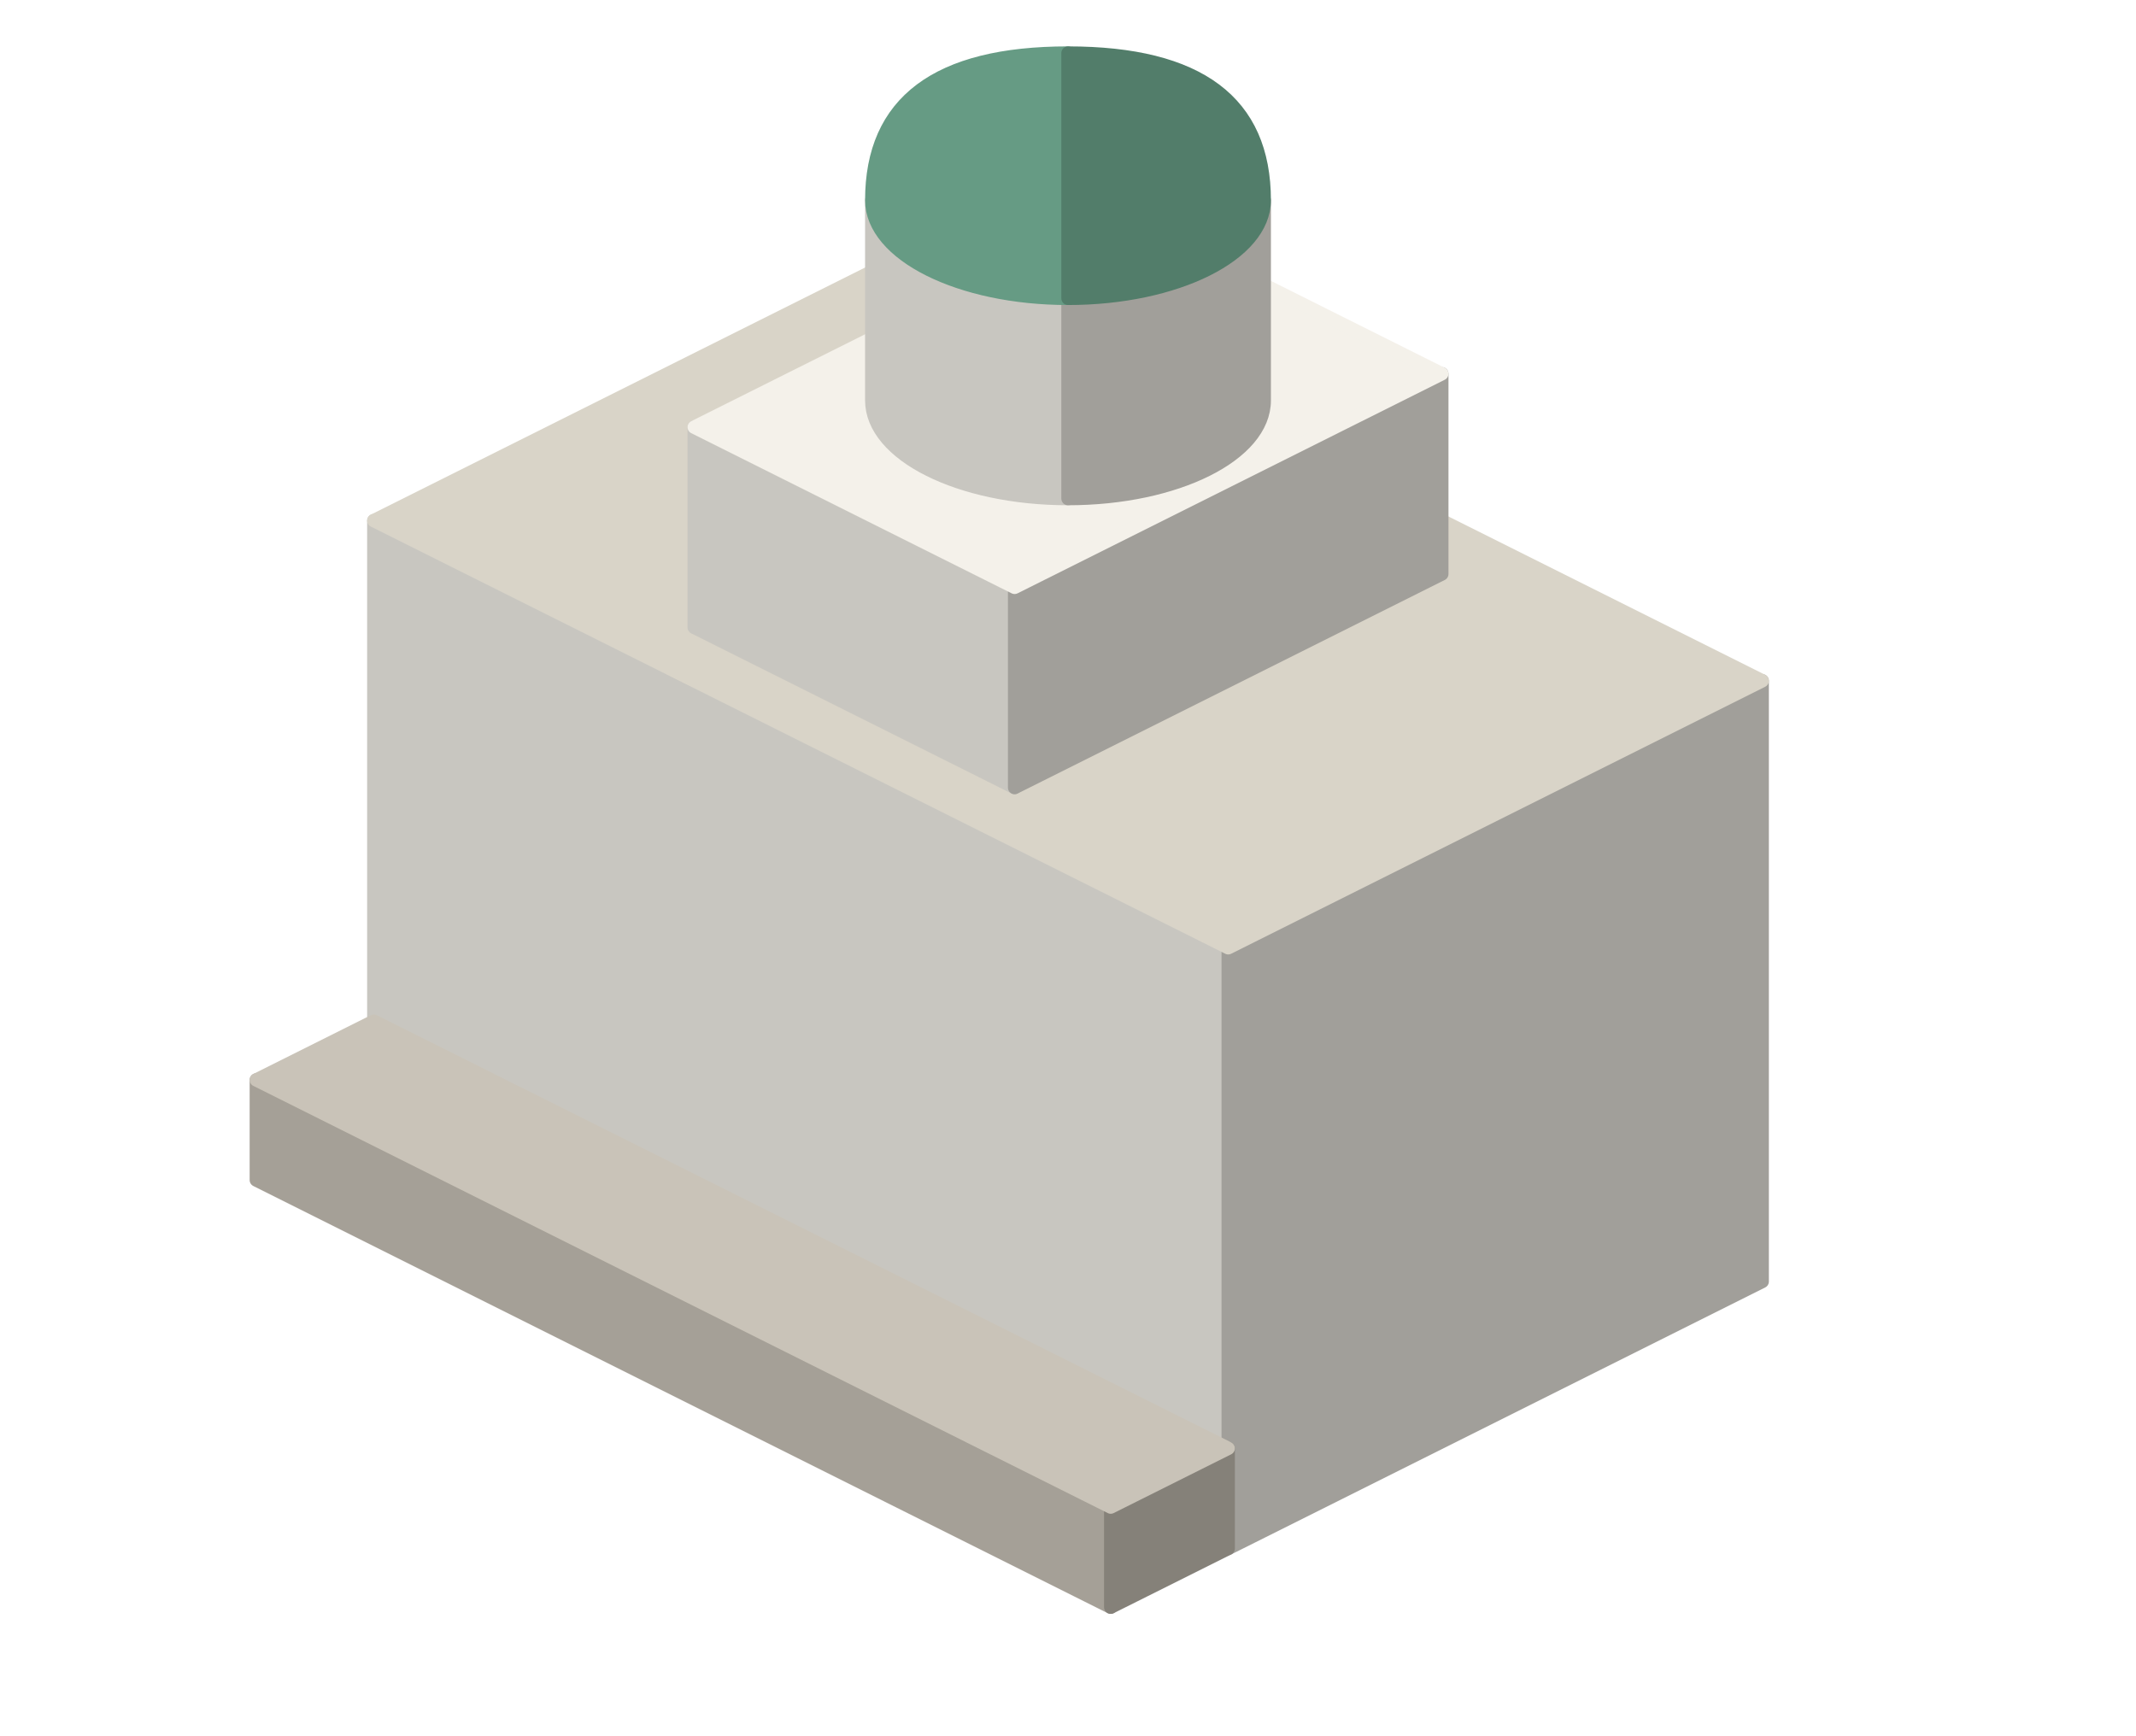
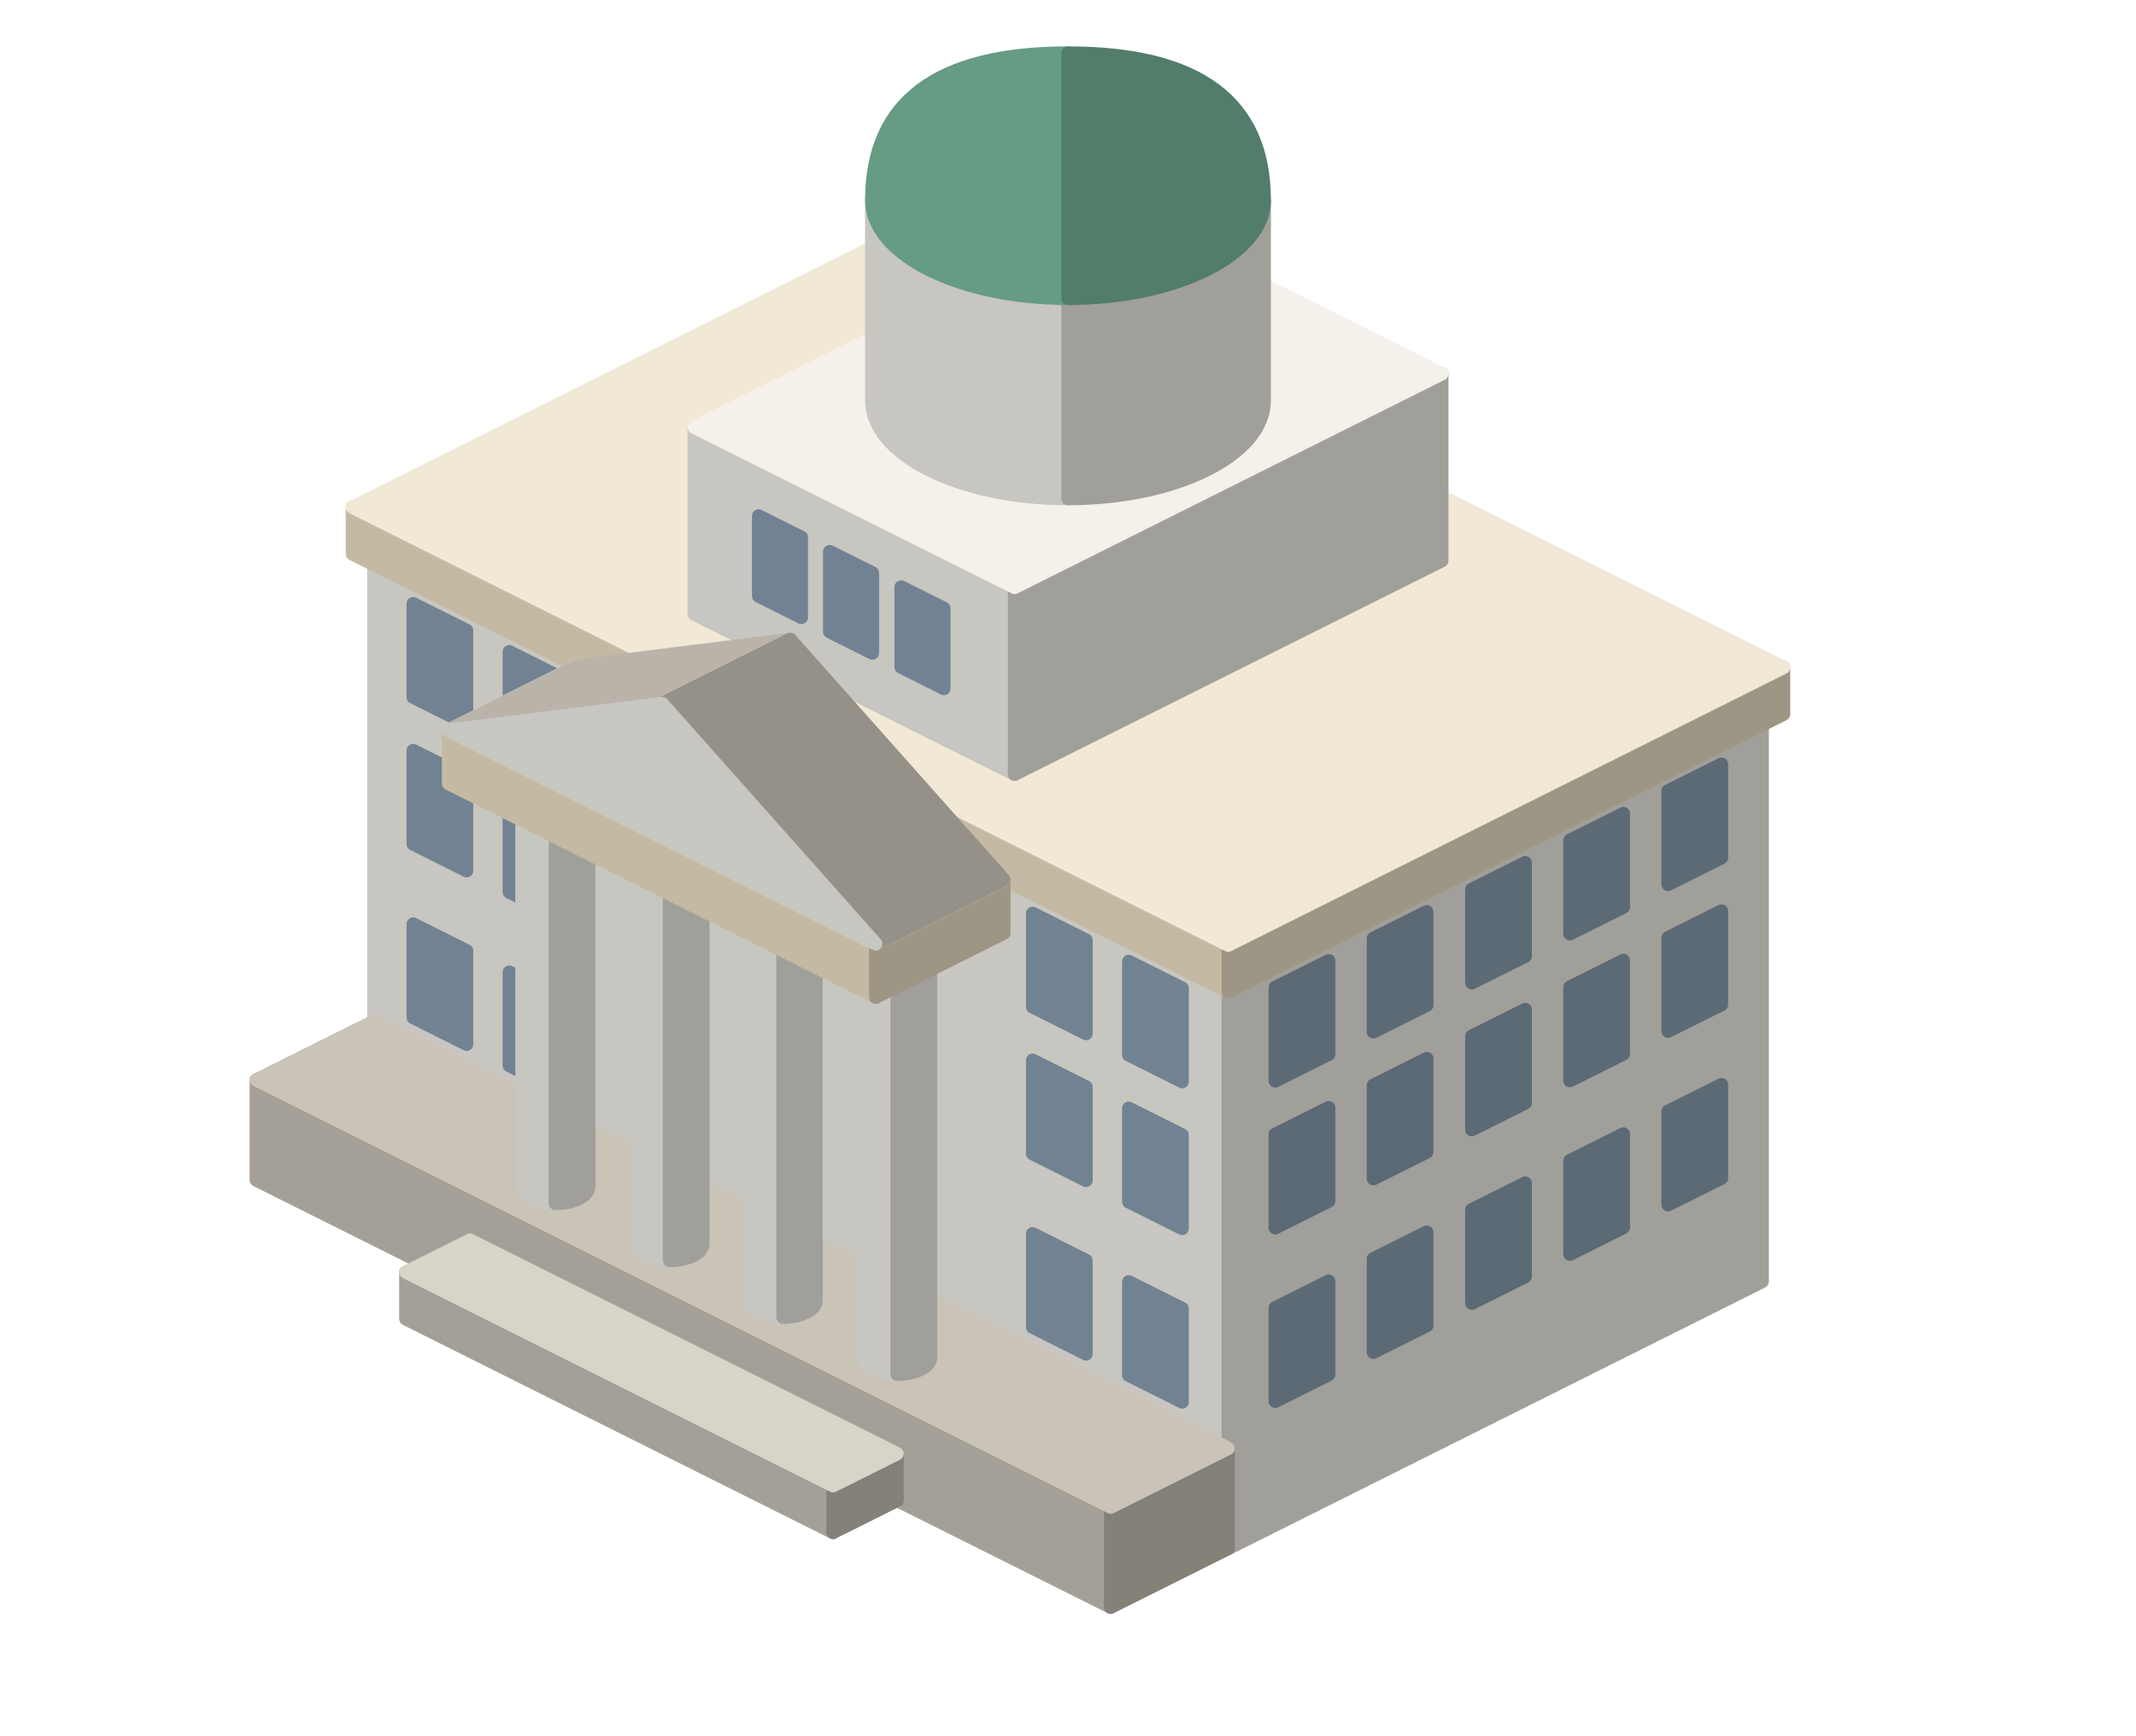
<svg xmlns="http://www.w3.org/2000/svg" width="64" height="52" viewBox="0 0 64 52">
  <g transform="translate(0 20)" stroke-linejoin="round" stroke-width="0.4">
-     <polygon points="11.20,13.60 36.80,26.40 36.80,8.40 11.20,-4.40" fill="#c8c6c0" stroke="#c8c6c0" />
-     <polygon points="52.80,18.40 36.80,26.40 36.80,8.40 52.80,0.40" fill="#a19f9a" stroke="#a19f9a" />
-     <polygon points="27.20,-12.40 52.80,0.40 36.80,8.40 11.20,-4.40" fill="#d9d4c8" stroke="#d9d4c8" />
-     <polygon points="20.80,-1.20 30.40,3.60 30.40,-2.40 20.80,-7.20" fill="#c8c6c0" stroke="#c8c6c0" />
-     <polygon points="43.20,-2.80 30.40,3.60 30.40,-2.40 43.20,-8.80" fill="#a19f9a" stroke="#a19f9a" />
+     <polygon points="11.20,13.60 36.80,26.40 36.80,9.40 11.20,-3.40" fill="#c8c6c0" stroke="#c8c6c0" />
+     <polygon points="52.80,18.40 36.80,26.40 36.80,9.40 52.80,1.40" fill="#a19f9a" stroke="#a19f9a" />
+     <polygon points="27.20,-11.40 52.80,1.40 36.80,9.40 11.20,-3.40" fill="#d9d4c8" stroke="#d9d4c8" />
+     <polygon points="12.38,10.49 13.98,11.29 13.98,8.49 12.38,7.69" fill="#718392" stroke="#718392" />
+     <polygon points="12.38,5.29 13.98,6.09 13.98,3.29 12.38,2.49" fill="#718392" stroke="#718392" />
+     <polygon points="12.38,0.89 13.98,1.69 13.98,-1.11 12.38,-1.91" fill="#718392" stroke="#718392" />
+     <polygon points="10.56,-3.40 36.80,9.72 36.80,8.32 10.56,-4.80" fill="#c4baa4" stroke="#c4baa4" />
+     <polygon points="53.44,1.40 36.80,9.72 36.80,8.32 53.44,0.00" fill="#9e9684" stroke="#9e9684" />
+     <polygon points="27.20,-13.12 53.44,0.00 36.80,8.32 10.56,-4.80" fill="#f1e9d6" stroke="#f1e9d6" />
+     <polygon points="20.80,-1.60 30.40,3.20 30.40,-2.40 20.80,-7.20" fill="#c8c6c0" stroke="#c8c6c0" />
+     <polygon points="43.20,-3.20 30.40,3.20 30.40,-2.40 43.20,-8.80" fill="#a19f9a" stroke="#a19f9a" />
    <polygon points="33.60,-13.60 43.20,-8.80 30.40,-2.40 20.80,-7.20" fill="#f4f1ea" stroke="#f4f1ea" />
    <path d="M 32.00 -5.06 A 5.88 2.94 0 0 1 26.12 -8.00 L 26.12 -14.00 L 32.00 -14.00 Z" fill="#c8c6c0" stroke="#c8c6c0" />
    <path d="M 32.00 -5.06 A 5.88 2.94 0 0 0 37.88 -8.00 L 37.88 -14.00 L 32.00 -14.00 Z" fill="#a19f9a" stroke="#a19f9a" />
    <path d="M 26.12 -14.00 Q 26.12 -18.41 32.00 -18.41 L 32.00 -11.06 A 5.88 2.94 0 0 1 26.12 -14.00 Z" fill="#669b84" stroke="#669b84" />
    <path d="M 37.88 -14.00 Q 37.88 -18.41 32.00 -18.41 L 32.00 -11.06 A 5.88 2.94 0 0 0 37.88 -14.00 Z" fill="#527d6a" stroke="#527d6a" />
+     <polygon points="22.73,-2.14 24.01,-1.50 24.01,-3.90 22.73,-4.54" fill="#718392" stroke="#718392" />
+     <polygon points="24.86,-1.07 26.14,-0.43 26.14,-2.83 24.86,-3.47" fill="#718392" stroke="#718392" />
+     <polygon points="51.58,15.30 49.98,16.10 49.98,13.30 51.58,12.50" fill="#5b6a75" stroke="#5b6a75" />
+     <polygon points="51.58,10.10 49.98,10.90 49.98,8.10 51.58,7.30" fill="#5b6a75" stroke="#5b6a75" />
+     <polygon points="51.58,5.70 49.98,6.50 49.98,3.70 51.58,2.90" fill="#5b6a75" stroke="#5b6a75" />
+     <polygon points="27.00,-0.01 28.28,0.63 28.28,-1.77 27.00,-2.41" fill="#718392" stroke="#718392" />
    <polygon points="7.68,15.36 33.28,28.16 33.28,25.16 7.68,12.36" fill="#a5a097" stroke="#a5a097" />
    <polygon points="36.80,26.40 33.28,28.16 33.28,25.16 36.80,23.40" fill="#858179" stroke="#858179" />
    <polygon points="11.20,10.60 36.80,23.40 33.28,25.16 7.68,12.36" fill="#c9c3b8" stroke="#c9c3b8" />
+     <polygon points="15.26,11.93 16.86,12.73 16.86,9.93 15.26,9.13" fill="#718392" stroke="#718392" />
+     <polygon points="15.26,6.73 16.86,7.53 16.86,4.73 15.26,3.93" fill="#718392" stroke="#718392" />
+     <polygon points="15.26,2.33 16.86,3.13 16.86,0.33 15.26,-0.47" fill="#718392" stroke="#718392" />
+     <path d="M 16.64 16.06 A 1.00 0.50 0 0 1 15.64 15.56 L 15.64 3.16 L 16.64 3.16 Z" fill="#c8c6c0" stroke="#c8c6c0" />
+     <path d="M 16.64 16.06 A 1.00 0.50 0 0 0 17.64 15.56 L 17.64 3.16 L 16.64 3.16 Z" fill="#a19f9a" stroke="#a19f9a" />
+     <path d="M 15.64 3.16 A 1.00 0.50 0 1 0 17.64 3.16 A 1.00 0.50 0 1 0 15.64 3.16 Z" fill="#f4f1ea" stroke="#f4f1ea" />
+     <path d="M 20.06 17.77 A 1.00 0.50 0 0 1 19.07 17.27 L 19.07 4.87 L 20.06 4.87 Z" fill="#c8c6c0" stroke="#c8c6c0" />
+     <path d="M 20.06 17.77 A 1.00 0.50 0 0 0 21.06 17.27 L 21.06 4.87 L 20.06 4.87 Z" fill="#a19f9a" stroke="#a19f9a" />
+     <path d="M 19.07 4.87 A 1.00 0.50 0 1 0 21.06 4.87 A 1.00 0.50 0 1 0 19.07 4.87 Z" fill="#f4f1ea" stroke="#f4f1ea" />
+     <polygon points="48.64,16.78 47.04,17.58 47.04,14.78 48.64,13.98" fill="#5b6a75" stroke="#5b6a75" />
+     <polygon points="48.64,11.58 47.04,12.38 47.04,9.58 48.64,8.78" fill="#5b6a75" stroke="#5b6a75" />
+     <polygon points="48.64,7.18 47.04,7.98 47.04,5.18 48.64,4.38" fill="#5b6a75" stroke="#5b6a75" />
+     <path d="M 23.46 19.47 A 1.00 0.50 0 0 1 22.46 18.97 L 22.46 6.57 L 23.46 6.57 Z" fill="#c8c6c0" stroke="#c8c6c0" />
+     <path d="M 23.46 19.47 A 1.00 0.50 0 0 0 24.45 18.97 L 24.45 6.57 L 23.46 6.57 Z" fill="#a19f9a" stroke="#a19f9a" />
+     <path d="M 22.46 6.57 A 1.00 0.50 0 1 0 24.45 6.57 A 1.00 0.50 0 1 0 22.46 6.57 Z" fill="#f4f1ea" stroke="#f4f1ea" />
+     <polygon points="45.70,18.25 44.10,19.05 44.10,16.25 45.70,15.45" fill="#5b6a75" stroke="#5b6a75" />
+     <polygon points="45.70,13.05 44.10,13.85 44.10,11.05 45.70,10.25" fill="#5b6a75" stroke="#5b6a75" />
+     <polygon points="45.70,8.65 44.10,9.45 44.10,6.65 45.70,5.85" fill="#5b6a75" stroke="#5b6a75" />
+     <path d="M 26.88 21.18 A 1.00 0.50 0 0 1 25.88 20.68 L 25.88 8.28 L 26.88 8.28 Z" fill="#c8c6c0" stroke="#c8c6c0" />
+     <path d="M 26.88 21.18 A 1.00 0.50 0 0 0 27.88 20.68 L 27.88 8.28 L 26.88 8.28 Z" fill="#a19f9a" stroke="#a19f9a" />
+     <path d="M 25.88 8.28 A 1.00 0.50 0 1 0 27.88 8.28 A 1.00 0.50 0 1 0 25.88 8.28 Z" fill="#f4f1ea" stroke="#f4f1ea" />
+     <polygon points="12.16,19.52 24.96,25.92 24.96,24.52 12.16,18.12" fill="#a5a097" stroke="#a5a097" />
+     <polygon points="26.88,24.96 24.96,25.92 24.96,24.52 26.88,23.56" fill="#858179" stroke="#858179" />
+     <polygon points="14.08,17.16 26.88,23.56 24.96,24.52 12.16,18.12" fill="#d9d4c8" stroke="#d9d4c8" />
+     <polygon points="13.44,3.48 26.24,9.88 26.24,8.28 13.44,1.88" fill="#c4baa4" stroke="#c4baa4" />
+     <polygon points="30.08,7.96 26.24,9.88 26.24,8.28 30.08,6.36" fill="#9e9684" stroke="#9e9684" />
+     <polygon points="17.28,-0.04 30.08,6.36 26.24,8.28 13.44,1.88" fill="#f1e9d6" stroke="#f1e9d6" />
+     <polygon points="17.28,-0.04 13.44,1.88 19.84,1.08 23.68,-0.84" fill="#b9b3a9" stroke="#b9b3a9" />
+     <polygon points="30.08,6.36 26.24,8.28 19.84,1.08 23.68,-0.84" fill="#959088" stroke="#959088" />
+     <polygon points="13.44,1.88 26.24,8.28 19.84,1.08" fill="#c8c6c0" stroke="#c8c6c0" />
+     <polygon points="42.75,19.72 41.15,20.52 41.15,17.72 42.75,16.92" fill="#5b6a75" stroke="#5b6a75" />
+     <polygon points="42.75,14.52 41.15,15.32 41.15,12.52 42.75,11.72" fill="#5b6a75" stroke="#5b6a75" />
+     <polygon points="42.75,10.12 41.15,10.92 41.15,8.12 42.75,7.32" fill="#5b6a75" stroke="#5b6a75" />
+     <polygon points="30.94,19.77 32.54,20.57 32.54,17.77 30.94,16.97" fill="#718392" stroke="#718392" />
+     <polygon points="30.94,14.57 32.54,15.37 32.54,12.57 30.94,11.77" fill="#718392" stroke="#718392" />
+     <polygon points="30.94,10.17 32.54,10.97 32.54,8.17 30.94,7.37" fill="#718392" stroke="#718392" />
+     <polygon points="39.81,21.19 38.21,21.99 38.21,19.19 39.81,18.39" fill="#5b6a75" stroke="#5b6a75" />
+     <polygon points="39.81,15.99 38.21,16.79 38.21,13.99 39.81,13.19" fill="#5b6a75" stroke="#5b6a75" />
+     <polygon points="39.81,11.59 38.21,12.39 38.21,9.59 39.81,8.79" fill="#5b6a75" stroke="#5b6a75" />
+     <polygon points="33.82,21.21 35.42,22.01 35.42,19.21 33.82,18.41" fill="#718392" stroke="#718392" />
+     <polygon points="33.82,16.01 35.42,16.81 35.42,14.01 33.82,13.21" fill="#718392" stroke="#718392" />
+     <polygon points="33.82,11.61 35.42,12.41 35.42,9.61 33.82,8.81" fill="#718392" stroke="#718392" />
  </g>
</svg>
